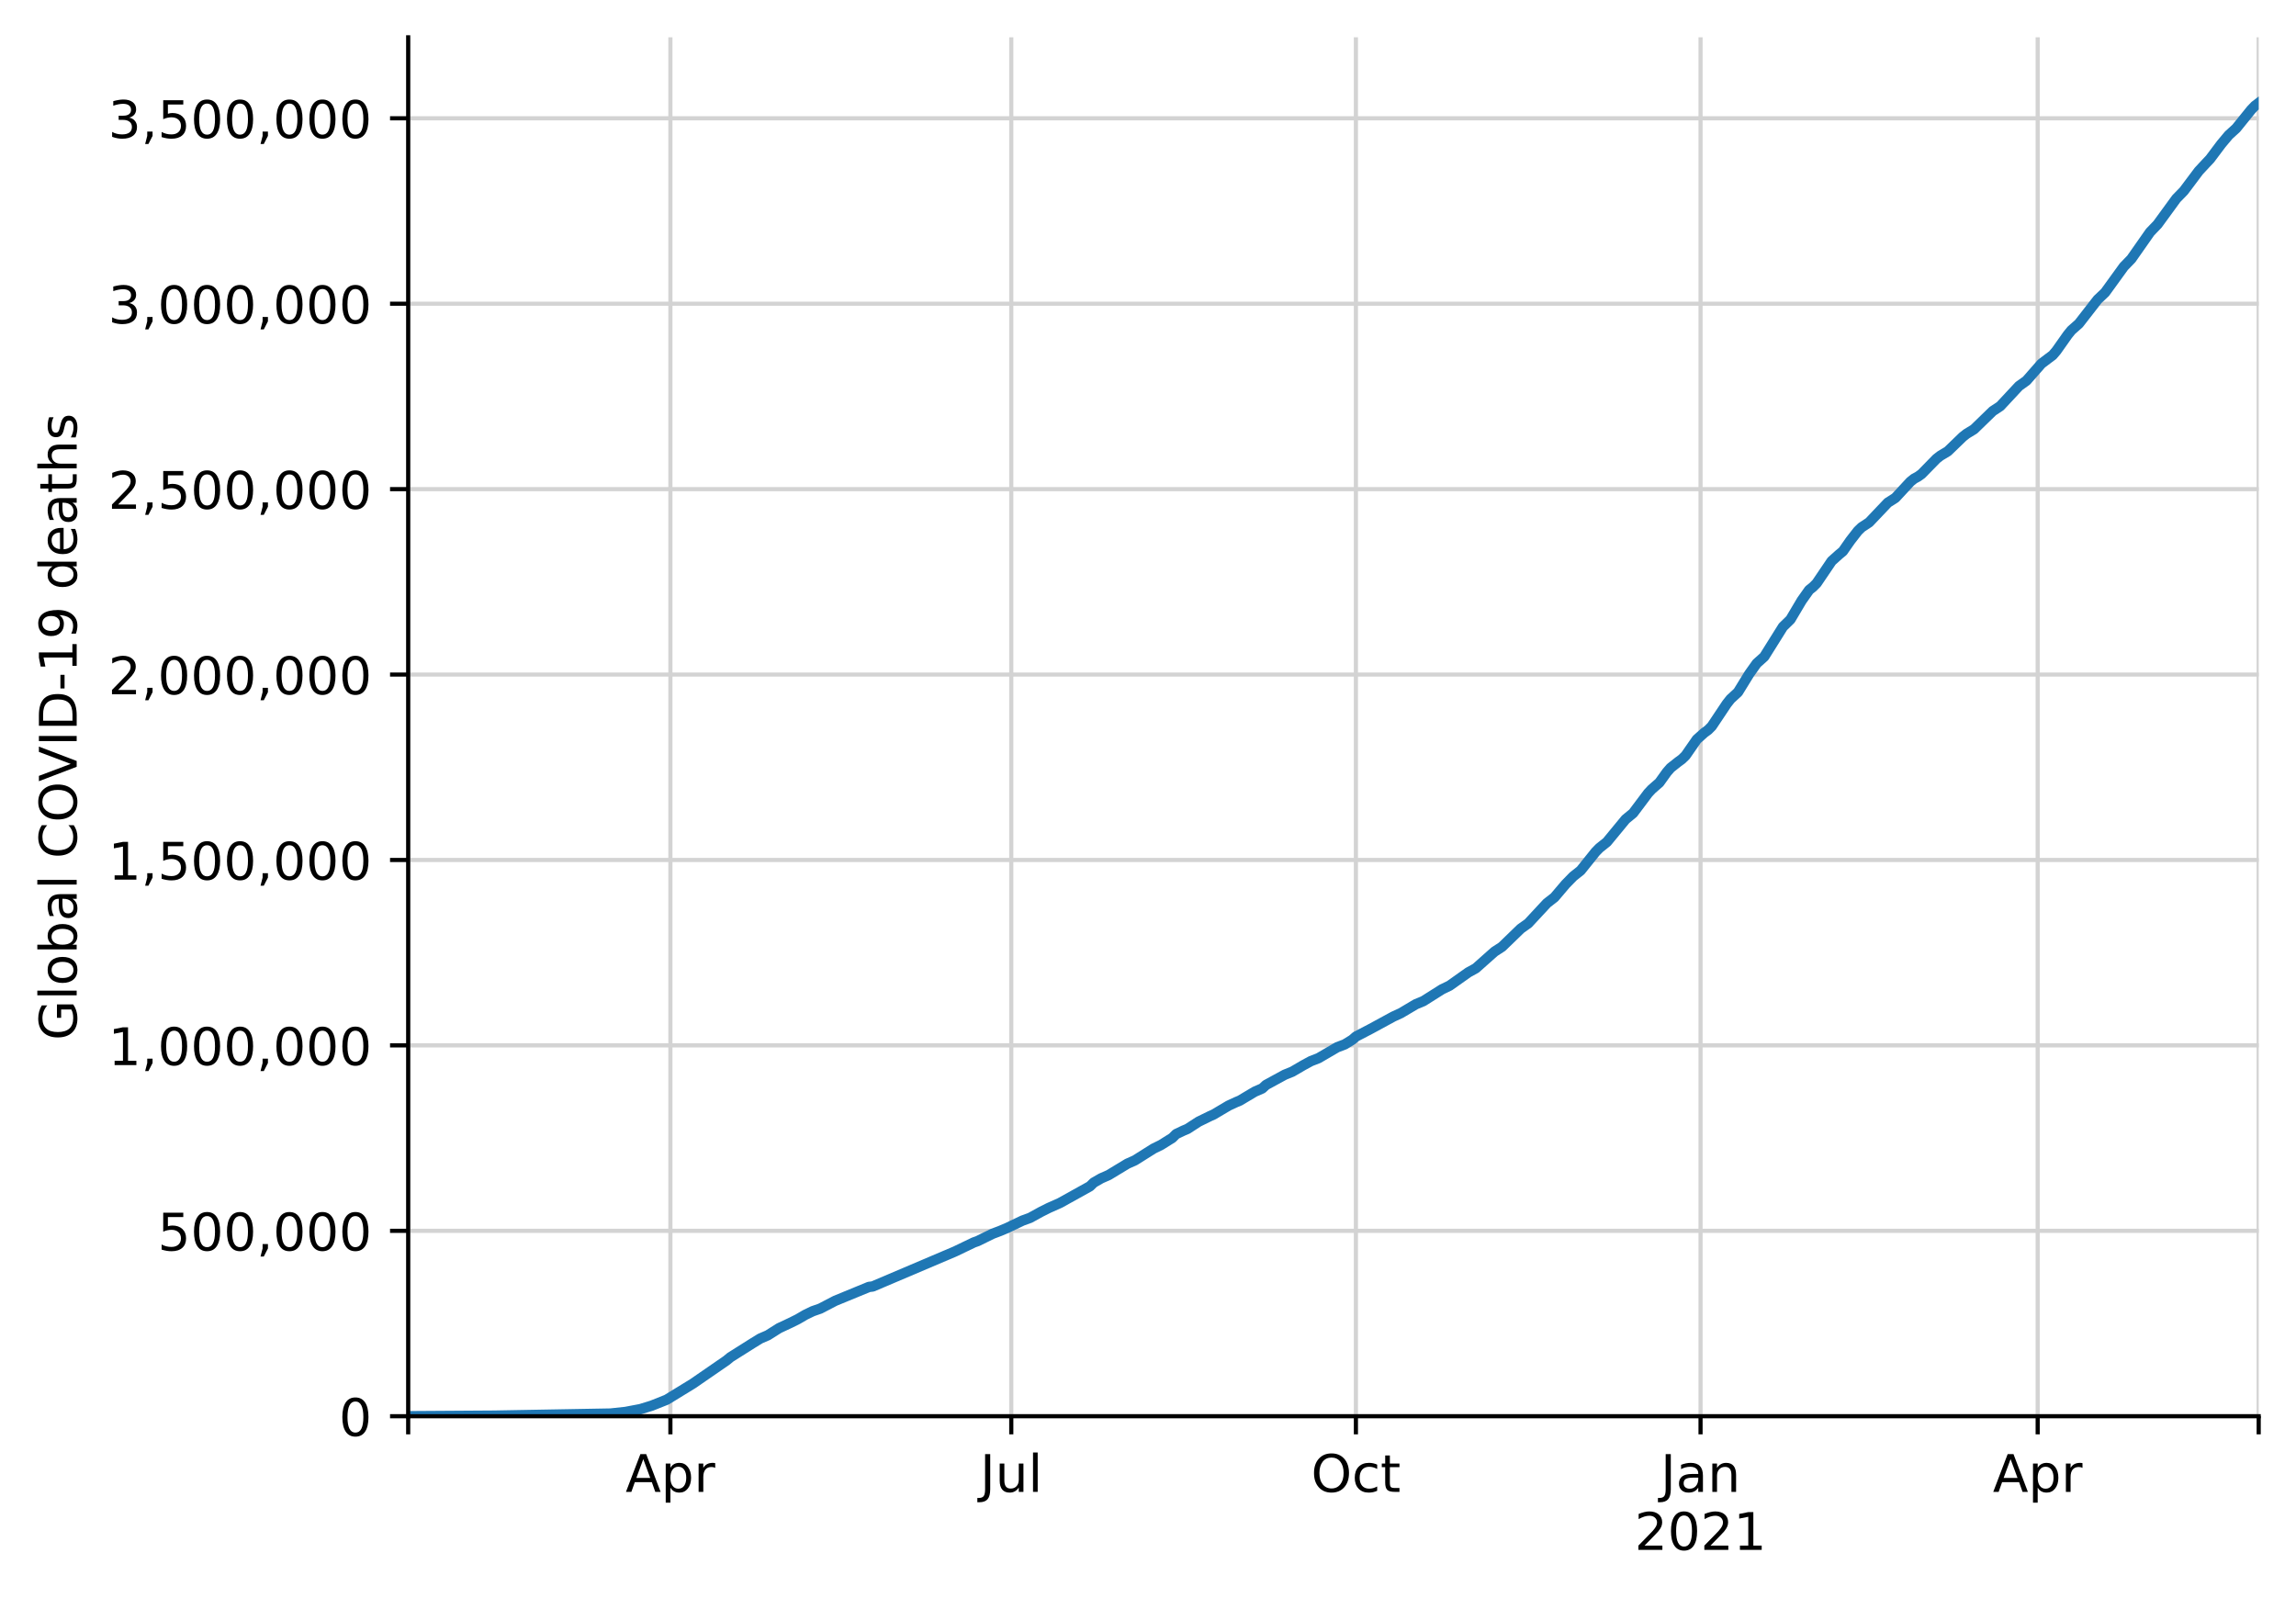
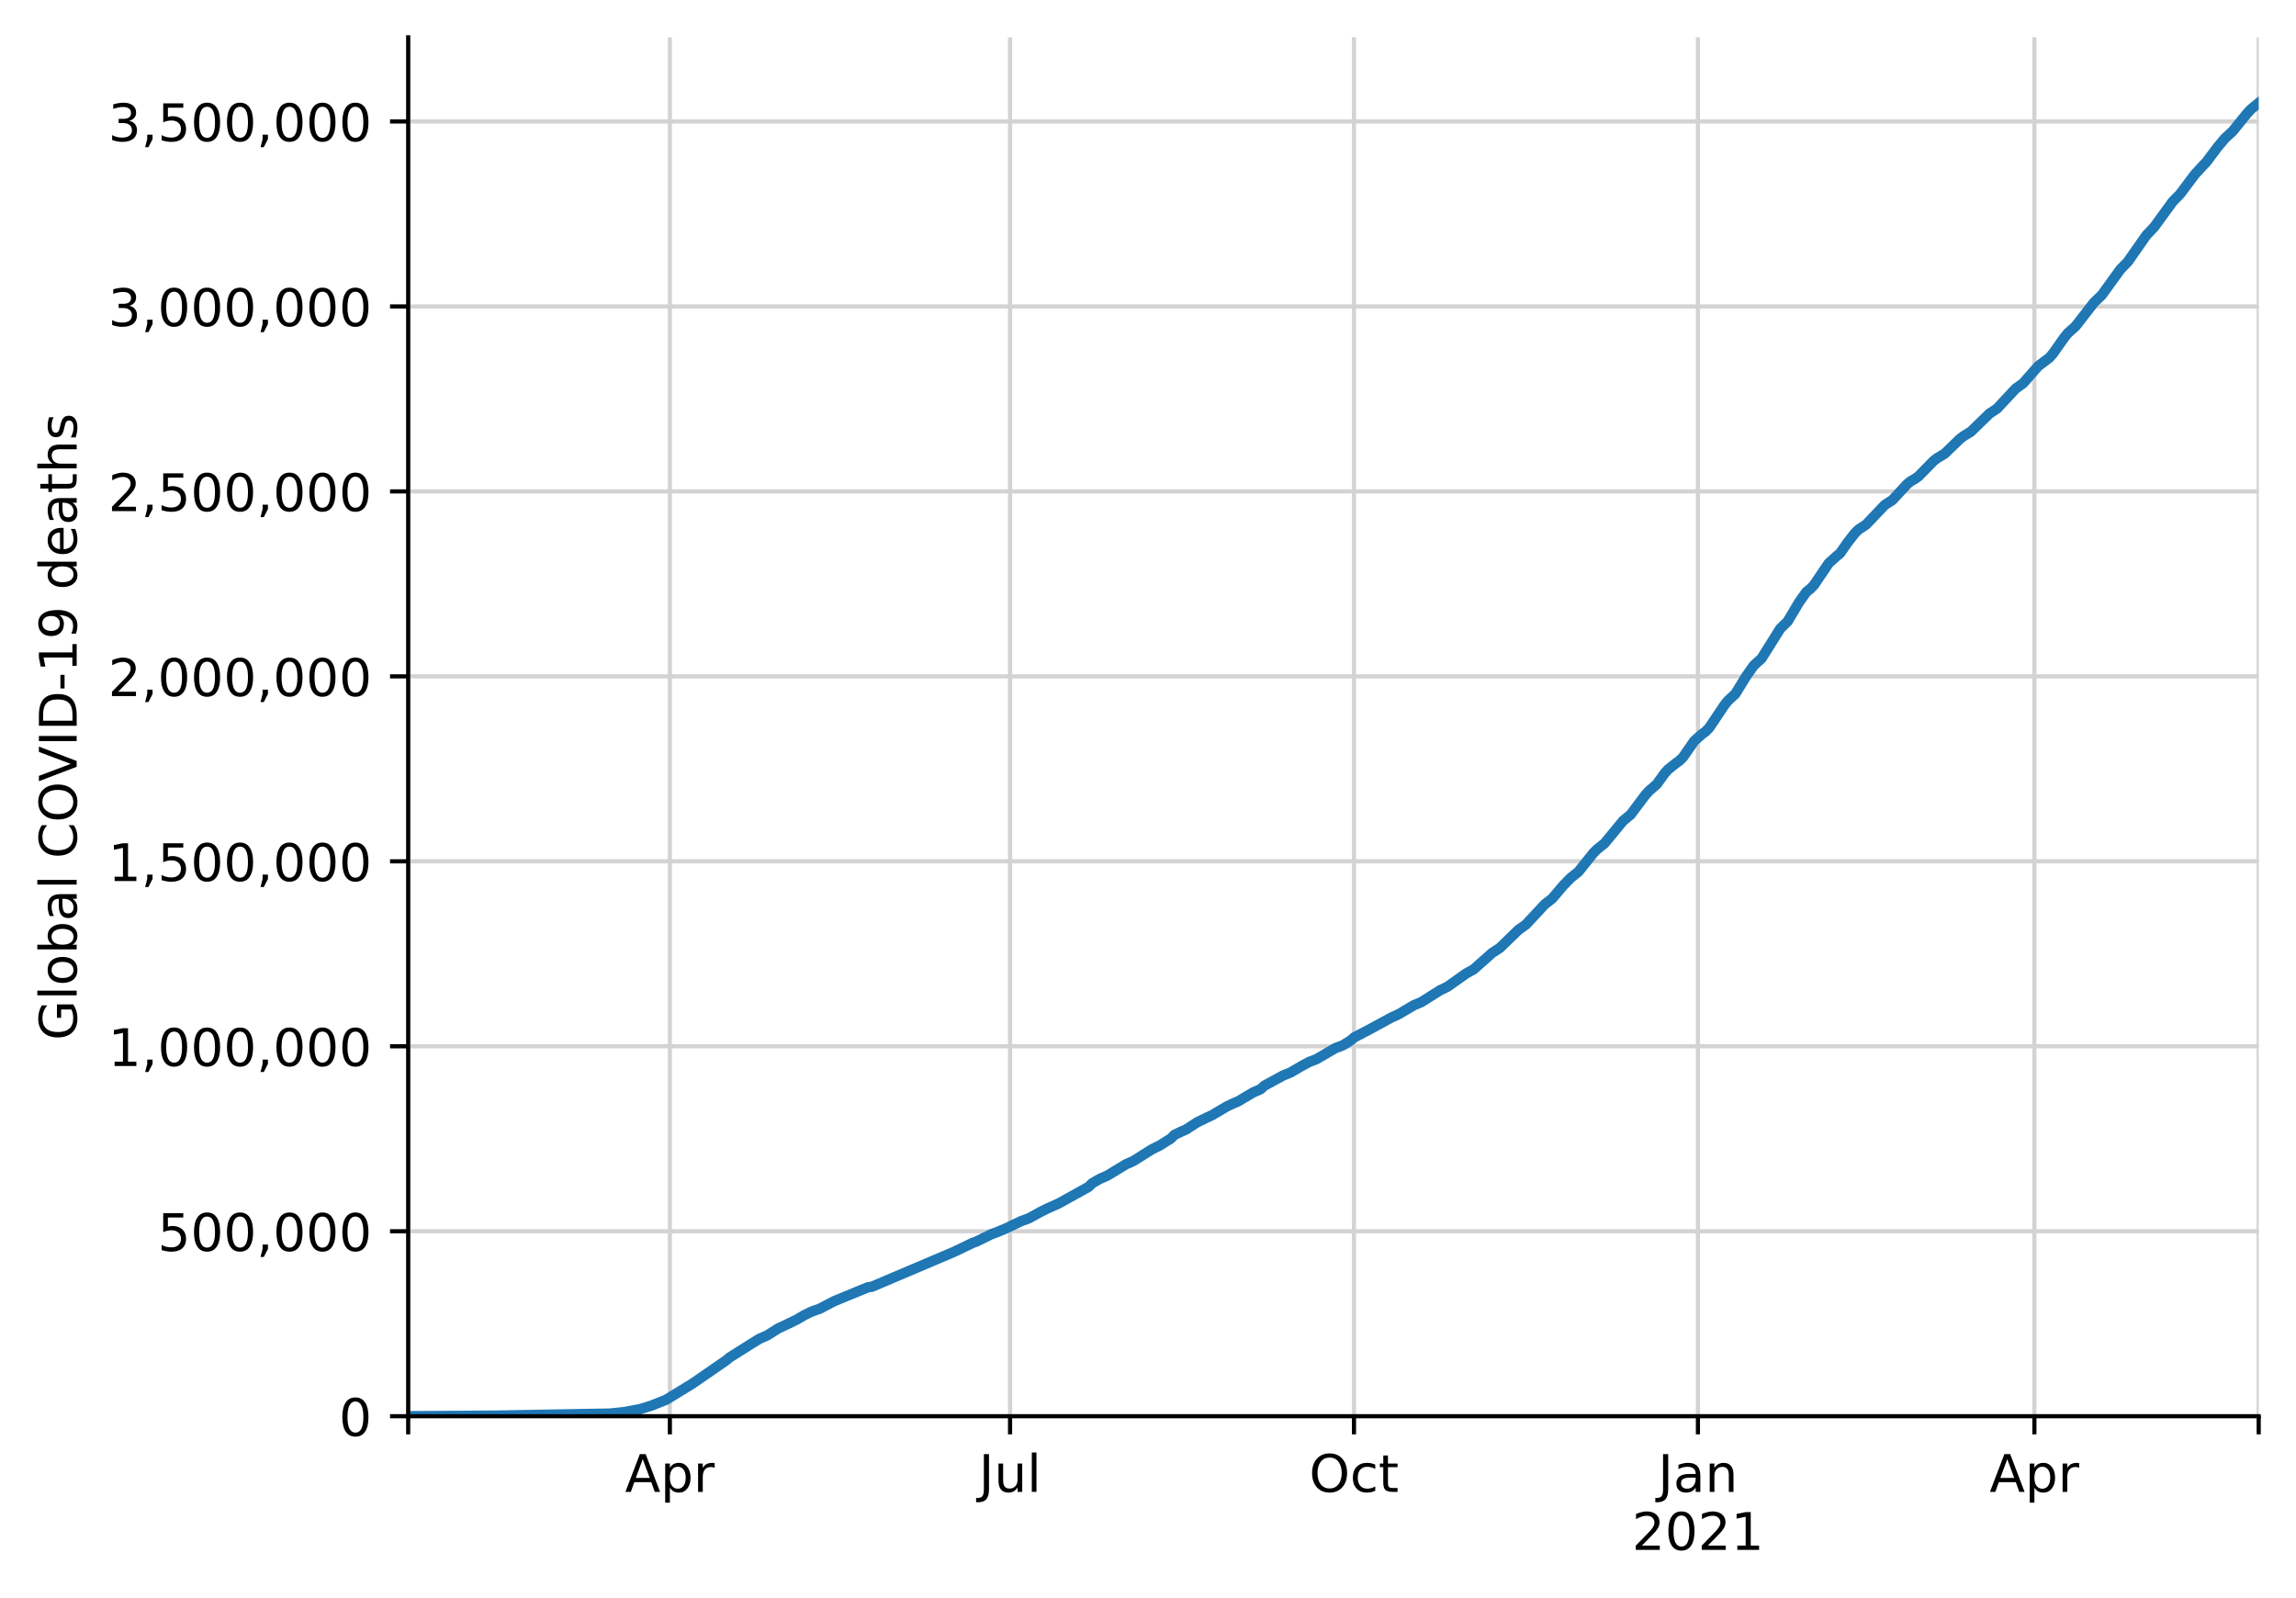
<svg xmlns="http://www.w3.org/2000/svg" xmlns:xlink="http://www.w3.org/1999/xlink" height="308.388pt" version="1.1" viewBox="0 0 443.092 308.388" width="443.092pt">
  <defs>
    <style type="text/css">
*{stroke-linecap:butt;stroke-linejoin:round;}
  </style>
  </defs>
  <g id="figure_1">
    <g id="patch_1">
      <path d="M 0 308.388  L 443.092 308.388  L 443.092 0  L 0 0  z " style="fill:#ffffff;" />
    </g>
    <g id="axes_1">
      <g id="patch_2">
        <path d="M 78.772 273.312  L 435.892 273.312  L 435.892 7.2  L 78.772 7.2  z " style="fill:#ffffff;" />
      </g>
      <g id="matplotlib.axis_1">
        <g id="xtick_1">
          <g id="line2d_1">
-             <path clip-path="url(#p1cfafb2d62)" d="M 78.772 273.312  L 78.772 7.2  " style="fill:none;stroke:#d3d3d3;stroke-linecap:square;stroke-width:0.8;" />
+             <path clip-path="url(#pc665115590)" d="M 78.772 273.312  L 78.772 7.2  " style="fill:none;stroke:#d3d3d3;stroke-linecap:square;stroke-width:0.8;" />
          </g>
          <g id="line2d_2">
            <defs>
-               <path d="M 0 0  L 0 3.5  " id="m1deef76674" style="stroke:#000000;stroke-width:0.8;" />
-             </defs>
-             <g>
-               <use style="stroke:#000000;stroke-width:0.8;" x="78.772" xlink:href="#m1deef76674" y="273.312" />
+               <path d="M 0 0  L 0 3.5  " id="m8a1cc86d5c" style="stroke:#000000;stroke-width:0.8;" />
+             </defs>
+             <g>
+               <use style="stroke:#000000;stroke-width:0.8;" x="78.772" xlink:href="#m8a1cc86d5c" y="273.312" />
            </g>
          </g>
        </g>
        <g id="xtick_2">
          <g id="line2d_3">
-             <path clip-path="url(#p1cfafb2d62)" d="M 129.376 273.312  L 129.376 7.2  " style="fill:none;stroke:#d3d3d3;stroke-linecap:square;stroke-width:0.8;" />
+             <path clip-path="url(#pc665115590)" d="M 129.274 273.312  L 129.274 7.2  " style="fill:none;stroke:#d3d3d3;stroke-linecap:square;stroke-width:0.8;" />
          </g>
          <g id="line2d_4">
            <g>
-               <use style="stroke:#000000;stroke-width:0.8;" x="129.376" xlink:href="#m1deef76674" y="273.312" />
+               <use style="stroke:#000000;stroke-width:0.8;" x="129.274" xlink:href="#m8a1cc86d5c" y="273.312" />
            </g>
          </g>
          <g id="text_1">
            <defs>
              <path d="M 34.188 63.188  L 20.797 26.906  L 47.609 26.906  z M 28.609 72.906  L 39.797 72.906  L 67.578 0  L 57.328 0  L 50.688 18.703  L 17.828 18.703  L 11.188 0  L 0.781 0  z " id="DejaVuSans-65" />
              <path d="M 18.109 8.203  L 18.109 -20.797  L 9.078 -20.797  L 9.078 54.688  L 18.109 54.688  L 18.109 46.391  Q 20.953 51.266 25.266 53.625  Q 29.594 56 35.594 56  Q 45.562 56 51.781 48.094  Q 58.016 40.188 58.016 27.297  Q 58.016 14.406 51.781 6.484  Q 45.562 -1.422 35.594 -1.422  Q 29.594 -1.422 25.266 0.953  Q 20.953 3.328 18.109 8.203  z M 48.688 27.297  Q 48.688 37.203 44.609 42.844  Q 40.531 48.484 33.406 48.484  Q 26.266 48.484 22.188 42.844  Q 18.109 37.203 18.109 27.297  Q 18.109 17.391 22.188 11.75  Q 26.266 6.109 33.406 6.109  Q 40.531 6.109 44.609 11.75  Q 48.688 17.391 48.688 27.297  z " id="DejaVuSans-112" />
              <path d="M 41.109 46.297  Q 39.594 47.172 37.812 47.578  Q 36.031 48 33.891 48  Q 26.266 48 22.188 43.047  Q 18.109 38.094 18.109 28.812  L 18.109 0  L 9.078 0  L 9.078 54.688  L 18.109 54.688  L 18.109 46.188  Q 20.953 51.172 25.484 53.578  Q 30.031 56 36.531 56  Q 37.453 56 38.578 55.875  Q 39.703 55.766 41.062 55.516  z " id="DejaVuSans-114" />
            </defs>
-             <g transform="translate(120.7259 287.9104)scale(0.1 -0.1)">
+             <g transform="translate(120.6237 287.9104)scale(0.1 -0.1)">
              <use xlink:href="#DejaVuSans-65" />
              <use x="68.408" xlink:href="#DejaVuSans-112" />
              <use x="131.885" xlink:href="#DejaVuSans-114" />
            </g>
          </g>
        </g>
        <g id="xtick_3">
          <g id="line2d_5">
-             <path clip-path="url(#p1cfafb2d62)" d="M 195.161 273.312  L 195.161 7.2  " style="fill:none;stroke:#d3d3d3;stroke-linecap:square;stroke-width:0.8;" />
+             <path clip-path="url(#pc665115590)" d="M 194.926 273.312  L 194.926 7.2  " style="fill:none;stroke:#d3d3d3;stroke-linecap:square;stroke-width:0.8;" />
          </g>
          <g id="line2d_6">
            <g>
-               <use style="stroke:#000000;stroke-width:0.8;" x="195.161" xlink:href="#m1deef76674" y="273.312" />
+               <use style="stroke:#000000;stroke-width:0.8;" x="194.926" xlink:href="#m8a1cc86d5c" y="273.312" />
            </g>
          </g>
          <g id="text_2">
            <defs>
              <path d="M 9.812 72.906  L 19.672 72.906  L 19.672 5.078  Q 19.672 -8.109 14.672 -14.062  Q 9.672 -20.016 -1.422 -20.016  L -5.172 -20.016  L -5.172 -11.719  L -2.094 -11.719  Q 4.438 -11.719 7.125 -8.047  Q 9.812 -4.391 9.812 5.078  z " id="DejaVuSans-74" />
              <path d="M 8.5 21.578  L 8.5 54.688  L 17.484 54.688  L 17.484 21.922  Q 17.484 14.156 20.5 10.266  Q 23.531 6.391 29.594 6.391  Q 36.859 6.391 41.078 11.031  Q 45.312 15.672 45.312 23.688  L 45.312 54.688  L 54.297 54.688  L 54.297 0  L 45.312 0  L 45.312 8.406  Q 42.047 3.422 37.719 1  Q 33.406 -1.422 27.688 -1.422  Q 18.266 -1.422 13.375 4.438  Q 8.5 10.297 8.5 21.578  z M 31.109 56  z " id="DejaVuSans-117" />
              <path d="M 9.422 75.984  L 18.406 75.984  L 18.406 0  L 9.422 0  z " id="DejaVuSans-108" />
            </defs>
-             <g transform="translate(189.1284 287.9104)scale(0.1 -0.1)">
+             <g transform="translate(188.8932 287.9104)scale(0.1 -0.1)">
              <use xlink:href="#DejaVuSans-74" />
              <use x="29.492" xlink:href="#DejaVuSans-117" />
              <use x="92.871" xlink:href="#DejaVuSans-108" />
            </g>
          </g>
        </g>
        <g id="xtick_4">
          <g id="line2d_7">
-             <path clip-path="url(#p1cfafb2d62)" d="M 261.669 273.312  L 261.669 7.2  " style="fill:none;stroke:#d3d3d3;stroke-linecap:square;stroke-width:0.8;" />
+             <path clip-path="url(#pc665115590)" d="M 261.3 273.312  L 261.3 7.2  " style="fill:none;stroke:#d3d3d3;stroke-linecap:square;stroke-width:0.8;" />
          </g>
          <g id="line2d_8">
            <g>
-               <use style="stroke:#000000;stroke-width:0.8;" x="261.669" xlink:href="#m1deef76674" y="273.312" />
+               <use style="stroke:#000000;stroke-width:0.8;" x="261.3" xlink:href="#m8a1cc86d5c" y="273.312" />
            </g>
          </g>
          <g id="text_3">
            <defs>
              <path d="M 39.406 66.219  Q 28.656 66.219 22.328 58.203  Q 16.016 50.203 16.016 36.375  Q 16.016 22.609 22.328 14.594  Q 28.656 6.594 39.406 6.594  Q 50.141 6.594 56.422 14.594  Q 62.703 22.609 62.703 36.375  Q 62.703 50.203 56.422 58.203  Q 50.141 66.219 39.406 66.219  z M 39.406 74.219  Q 54.734 74.219 63.906 63.938  Q 73.094 53.656 73.094 36.375  Q 73.094 19.141 63.906 8.859  Q 54.734 -1.422 39.406 -1.422  Q 24.031 -1.422 14.812 8.828  Q 5.609 19.094 5.609 36.375  Q 5.609 53.656 14.812 63.938  Q 24.031 74.219 39.406 74.219  z " id="DejaVuSans-79" />
              <path d="M 48.781 52.594  L 48.781 44.188  Q 44.969 46.297 41.141 47.344  Q 37.312 48.391 33.406 48.391  Q 24.656 48.391 19.812 42.844  Q 14.984 37.312 14.984 27.297  Q 14.984 17.281 19.812 11.734  Q 24.656 6.203 33.406 6.203  Q 37.312 6.203 41.141 7.25  Q 44.969 8.297 48.781 10.406  L 48.781 2.094  Q 45.016 0.344 40.984 -0.531  Q 36.969 -1.422 32.422 -1.422  Q 20.062 -1.422 12.781 6.344  Q 5.516 14.109 5.516 27.297  Q 5.516 40.672 12.859 48.328  Q 20.219 56 33.016 56  Q 37.156 56 41.109 55.141  Q 45.062 54.297 48.781 52.594  z " id="DejaVuSans-99" />
              <path d="M 18.312 70.219  L 18.312 54.688  L 36.812 54.688  L 36.812 47.703  L 18.312 47.703  L 18.312 18.016  Q 18.312 11.328 20.141 9.422  Q 21.969 7.516 27.594 7.516  L 36.812 7.516  L 36.812 0  L 27.594 0  Q 17.188 0 13.234 3.875  Q 9.281 7.766 9.281 18.016  L 9.281 47.703  L 2.688 47.703  L 2.688 54.688  L 9.281 54.688  L 9.281 70.219  z " id="DejaVuSans-116" />
            </defs>
-             <g transform="translate(253.0241 287.9104)scale(0.1 -0.1)">
+             <g transform="translate(252.6546 287.9104)scale(0.1 -0.1)">
              <use xlink:href="#DejaVuSans-79" />
              <use x="78.711" xlink:href="#DejaVuSans-99" />
              <use x="133.691" xlink:href="#DejaVuSans-116" />
            </g>
          </g>
        </g>
        <g id="xtick_5">
          <g id="line2d_9">
-             <path clip-path="url(#p1cfafb2d62)" d="M 328.178 273.312  L 328.178 7.2  " style="fill:none;stroke:#d3d3d3;stroke-linecap:square;stroke-width:0.8;" />
+             <path clip-path="url(#pc665115590)" d="M 327.674 273.312  L 327.674 7.2  " style="fill:none;stroke:#d3d3d3;stroke-linecap:square;stroke-width:0.8;" />
          </g>
          <g id="line2d_10">
            <g>
-               <use style="stroke:#000000;stroke-width:0.8;" x="328.178" xlink:href="#m1deef76674" y="273.312" />
+               <use style="stroke:#000000;stroke-width:0.8;" x="327.674" xlink:href="#m8a1cc86d5c" y="273.312" />
            </g>
          </g>
          <g id="text_4">
            <defs>
              <path d="M 34.281 27.484  Q 23.391 27.484 19.188 25  Q 14.984 22.516 14.984 16.5  Q 14.984 11.719 18.141 8.906  Q 21.297 6.109 26.703 6.109  Q 34.188 6.109 38.703 11.406  Q 43.219 16.703 43.219 25.484  L 43.219 27.484  z M 52.203 31.203  L 52.203 0  L 43.219 0  L 43.219 8.297  Q 40.141 3.328 35.547 0.953  Q 30.953 -1.422 24.312 -1.422  Q 15.922 -1.422 10.953 3.297  Q 6 8.016 6 15.922  Q 6 25.141 12.172 29.828  Q 18.359 34.516 30.609 34.516  L 43.219 34.516  L 43.219 35.406  Q 43.219 41.609 39.141 45  Q 35.062 48.391 27.688 48.391  Q 23 48.391 18.547 47.266  Q 14.109 46.141 10.016 43.891  L 10.016 52.203  Q 14.938 54.109 19.578 55.047  Q 24.219 56 28.609 56  Q 40.484 56 46.344 49.844  Q 52.203 43.703 52.203 31.203  z " id="DejaVuSans-97" />
              <path d="M 54.891 33.016  L 54.891 0  L 45.906 0  L 45.906 32.719  Q 45.906 40.484 42.875 44.328  Q 39.844 48.188 33.797 48.188  Q 26.516 48.188 22.312 43.547  Q 18.109 38.922 18.109 30.906  L 18.109 0  L 9.078 0  L 9.078 54.688  L 18.109 54.688  L 18.109 46.188  Q 21.344 51.125 25.703 53.562  Q 30.078 56 35.797 56  Q 45.219 56 50.047 50.172  Q 54.891 44.344 54.891 33.016  z " id="DejaVuSans-110" />
            </defs>
-             <g transform="translate(320.4697 287.9104)scale(0.1 -0.1)">
+             <g transform="translate(319.9659 287.9104)scale(0.1 -0.1)">
              <use xlink:href="#DejaVuSans-74" />
              <use x="29.492" xlink:href="#DejaVuSans-97" />
              <use x="90.771" xlink:href="#DejaVuSans-110" />
            </g>
            <defs>
              <path d="M 19.188 8.297  L 53.609 8.297  L 53.609 0  L 7.328 0  L 7.328 8.297  Q 12.938 14.109 22.625 23.891  Q 32.328 33.688 34.812 36.531  Q 39.547 41.844 41.422 45.531  Q 43.312 49.219 43.312 52.781  Q 43.312 58.594 39.234 62.25  Q 35.156 65.922 28.609 65.922  Q 23.969 65.922 18.812 64.312  Q 13.672 62.703 7.812 59.422  L 7.812 69.391  Q 13.766 71.781 18.938 73  Q 24.125 74.219 28.422 74.219  Q 39.75 74.219 46.484 68.547  Q 53.219 62.891 53.219 53.422  Q 53.219 48.922 51.531 44.891  Q 49.859 40.875 45.406 35.406  Q 44.188 33.984 37.641 27.219  Q 31.109 20.453 19.188 8.297  z " id="DejaVuSans-50" />
              <path d="M 31.781 66.406  Q 24.172 66.406 20.328 58.906  Q 16.5 51.422 16.5 36.375  Q 16.5 21.391 20.328 13.891  Q 24.172 6.391 31.781 6.391  Q 39.453 6.391 43.281 13.891  Q 47.125 21.391 47.125 36.375  Q 47.125 51.422 43.281 58.906  Q 39.453 66.406 31.781 66.406  z M 31.781 74.219  Q 44.047 74.219 50.516 64.516  Q 56.984 54.828 56.984 36.375  Q 56.984 17.969 50.516 8.266  Q 44.047 -1.422 31.781 -1.422  Q 19.531 -1.422 13.062 8.266  Q 6.594 17.969 6.594 36.375  Q 6.594 54.828 13.062 64.516  Q 19.531 74.219 31.781 74.219  z " id="DejaVuSans-48" />
              <path d="M 12.406 8.297  L 28.516 8.297  L 28.516 63.922  L 10.984 60.406  L 10.984 69.391  L 28.422 72.906  L 38.281 72.906  L 38.281 8.297  L 54.391 8.297  L 54.391 0  L 12.406 0  z " id="DejaVuSans-49" />
            </defs>
-             <g transform="translate(315.4525 299.1082)scale(0.1 -0.1)">
+             <g transform="translate(314.9487 299.1082)scale(0.1 -0.1)">
              <use xlink:href="#DejaVuSans-50" />
              <use x="63.623" xlink:href="#DejaVuSans-48" />
              <use x="127.246" xlink:href="#DejaVuSans-50" />
              <use x="190.869" xlink:href="#DejaVuSans-49" />
            </g>
          </g>
        </g>
        <g id="xtick_6">
          <g id="line2d_11">
-             <path clip-path="url(#p1cfafb2d62)" d="M 393.24 273.312  L 393.24 7.2  " style="fill:none;stroke:#d3d3d3;stroke-linecap:square;stroke-width:0.8;" />
+             <path clip-path="url(#pc665115590)" d="M 392.605 273.312  L 392.605 7.2  " style="fill:none;stroke:#d3d3d3;stroke-linecap:square;stroke-width:0.8;" />
          </g>
          <g id="line2d_12">
            <g>
-               <use style="stroke:#000000;stroke-width:0.8;" x="393.24" xlink:href="#m1deef76674" y="273.312" />
+               <use style="stroke:#000000;stroke-width:0.8;" x="392.605" xlink:href="#m8a1cc86d5c" y="273.312" />
            </g>
          </g>
          <g id="text_5">
-             <g transform="translate(384.5899 287.9104)scale(0.1 -0.1)">
+             <g transform="translate(383.9546 287.9104)scale(0.1 -0.1)">
              <use xlink:href="#DejaVuSans-65" />
              <use x="68.408" xlink:href="#DejaVuSans-112" />
              <use x="131.885" xlink:href="#DejaVuSans-114" />
            </g>
          </g>
        </g>
        <g id="xtick_7">
          <g id="line2d_13">
-             <path clip-path="url(#p1cfafb2d62)" d="M 435.892 273.312  L 435.892 7.2  " style="fill:none;stroke:#d3d3d3;stroke-linecap:square;stroke-width:0.8;" />
+             <path clip-path="url(#pc665115590)" d="M 435.892 273.312  L 435.892 7.2  " style="fill:none;stroke:#d3d3d3;stroke-linecap:square;stroke-width:0.8;" />
          </g>
          <g id="line2d_14">
            <g>
-               <use style="stroke:#000000;stroke-width:0.8;" x="435.892" xlink:href="#m1deef76674" y="273.312" />
+               <use style="stroke:#000000;stroke-width:0.8;" x="435.892" xlink:href="#m8a1cc86d5c" y="273.312" />
            </g>
          </g>
        </g>
      </g>
      <g id="matplotlib.axis_2">
        <g id="ytick_1">
          <g id="line2d_15">
-             <path clip-path="url(#p1cfafb2d62)" d="M 78.772 273.312  L 435.892 273.312  " style="fill:none;stroke:#d3d3d3;stroke-linecap:square;stroke-width:0.8;" />
+             <path clip-path="url(#pc665115590)" d="M 78.772 273.312  L 435.892 273.312  " style="fill:none;stroke:#d3d3d3;stroke-linecap:square;stroke-width:0.8;" />
          </g>
          <g id="line2d_16">
            <defs>
-               <path d="M 0 0  L -3.5 0  " id="me2910e2167" style="stroke:#000000;stroke-width:0.8;" />
-             </defs>
-             <g>
-               <use style="stroke:#000000;stroke-width:0.8;" x="78.772" xlink:href="#me2910e2167" y="273.312" />
+               <path d="M 0 0  L -3.5 0  " id="m116ccfd7b3" style="stroke:#000000;stroke-width:0.8;" />
+             </defs>
+             <g>
+               <use style="stroke:#000000;stroke-width:0.8;" x="78.772" xlink:href="#m116ccfd7b3" y="273.312" />
            </g>
          </g>
          <g id="text_6">
            <g transform="translate(65.40937 277.1112)scale(0.1 -0.1)">
              <use xlink:href="#DejaVuSans-48" />
            </g>
          </g>
        </g>
        <g id="ytick_2">
          <g id="line2d_17">
-             <path clip-path="url(#p1cfafb2d62)" d="M 78.772 237.529  L 435.892 237.529  " style="fill:none;stroke:#d3d3d3;stroke-linecap:square;stroke-width:0.8;" />
+             <path clip-path="url(#pc665115590)" d="M 78.772 237.616  L 435.892 237.616  " style="fill:none;stroke:#d3d3d3;stroke-linecap:square;stroke-width:0.8;" />
          </g>
          <g id="line2d_18">
            <g>
-               <use style="stroke:#000000;stroke-width:0.8;" x="78.772" xlink:href="#me2910e2167" y="237.529" />
+               <use style="stroke:#000000;stroke-width:0.8;" x="78.772" xlink:href="#m116ccfd7b3" y="237.616" />
            </g>
          </g>
          <g id="text_7">
            <defs>
              <path d="M 10.797 72.906  L 49.516 72.906  L 49.516 64.594  L 19.828 64.594  L 19.828 46.734  Q 21.969 47.469 24.109 47.828  Q 26.266 48.188 28.422 48.188  Q 40.625 48.188 47.75 41.5  Q 54.891 34.812 54.891 23.391  Q 54.891 11.625 47.562 5.094  Q 40.234 -1.422 26.906 -1.422  Q 22.312 -1.422 17.547 -0.641  Q 12.797 0.141 7.719 1.703  L 7.719 11.625  Q 12.109 9.234 16.797 8.062  Q 21.484 6.891 26.703 6.891  Q 35.156 6.891 40.078 11.328  Q 45.016 15.766 45.016 23.391  Q 45.016 31 40.078 35.438  Q 35.156 39.891 26.703 39.891  Q 22.75 39.891 18.812 39.016  Q 14.891 38.141 10.797 36.281  z " id="DejaVuSans-53" />
              <path d="M 11.719 12.406  L 22.016 12.406  L 22.016 4  L 14.016 -11.625  L 7.719 -11.625  L 11.719 4  z " id="DejaVuSans-44" />
            </defs>
-             <g transform="translate(30.41875 241.328)scale(0.1 -0.1)">
+             <g transform="translate(30.41875 241.4154)scale(0.1 -0.1)">
              <use xlink:href="#DejaVuSans-53" />
              <use x="63.623" xlink:href="#DejaVuSans-48" />
              <use x="127.246" xlink:href="#DejaVuSans-48" />
              <use x="190.869" xlink:href="#DejaVuSans-44" />
              <use x="222.656" xlink:href="#DejaVuSans-48" />
              <use x="286.279" xlink:href="#DejaVuSans-48" />
              <use x="349.902" xlink:href="#DejaVuSans-48" />
            </g>
          </g>
        </g>
        <g id="ytick_3">
          <g id="line2d_19">
-             <path clip-path="url(#p1cfafb2d62)" d="M 78.772 201.746  L 435.892 201.746  " style="fill:none;stroke:#d3d3d3;stroke-linecap:square;stroke-width:0.8;" />
+             <path clip-path="url(#pc665115590)" d="M 78.772 201.92  L 435.892 201.92  " style="fill:none;stroke:#d3d3d3;stroke-linecap:square;stroke-width:0.8;" />
          </g>
          <g id="line2d_20">
            <g>
-               <use style="stroke:#000000;stroke-width:0.8;" x="78.772" xlink:href="#me2910e2167" y="201.746" />
+               <use style="stroke:#000000;stroke-width:0.8;" x="78.772" xlink:href="#m116ccfd7b3" y="201.92" />
            </g>
          </g>
          <g id="text_8">
-             <g transform="translate(20.87813 205.5447)scale(0.1 -0.1)">
+             <g transform="translate(20.87813 205.7197)scale(0.1 -0.1)">
              <use xlink:href="#DejaVuSans-49" />
              <use x="63.623" xlink:href="#DejaVuSans-44" />
              <use x="95.41" xlink:href="#DejaVuSans-48" />
              <use x="159.033" xlink:href="#DejaVuSans-48" />
              <use x="222.656" xlink:href="#DejaVuSans-48" />
              <use x="286.279" xlink:href="#DejaVuSans-44" />
              <use x="318.066" xlink:href="#DejaVuSans-48" />
              <use x="381.689" xlink:href="#DejaVuSans-48" />
              <use x="445.312" xlink:href="#DejaVuSans-48" />
            </g>
          </g>
        </g>
        <g id="ytick_4">
          <g id="line2d_21">
-             <path clip-path="url(#p1cfafb2d62)" d="M 78.772 165.962  L 435.892 165.962  " style="fill:none;stroke:#d3d3d3;stroke-linecap:square;stroke-width:0.8;" />
+             <path clip-path="url(#pc665115590)" d="M 78.772 166.225  L 435.892 166.225  " style="fill:none;stroke:#d3d3d3;stroke-linecap:square;stroke-width:0.8;" />
          </g>
          <g id="line2d_22">
            <g>
-               <use style="stroke:#000000;stroke-width:0.8;" x="78.772" xlink:href="#me2910e2167" y="165.962" />
+               <use style="stroke:#000000;stroke-width:0.8;" x="78.772" xlink:href="#m116ccfd7b3" y="166.225" />
            </g>
          </g>
          <g id="text_9">
-             <g transform="translate(20.87813 169.7615)scale(0.1 -0.1)">
+             <g transform="translate(20.87813 170.0239)scale(0.1 -0.1)">
              <use xlink:href="#DejaVuSans-49" />
              <use x="63.623" xlink:href="#DejaVuSans-44" />
              <use x="95.41" xlink:href="#DejaVuSans-53" />
              <use x="159.033" xlink:href="#DejaVuSans-48" />
              <use x="222.656" xlink:href="#DejaVuSans-48" />
              <use x="286.279" xlink:href="#DejaVuSans-44" />
              <use x="318.066" xlink:href="#DejaVuSans-48" />
              <use x="381.689" xlink:href="#DejaVuSans-48" />
              <use x="445.312" xlink:href="#DejaVuSans-48" />
            </g>
          </g>
        </g>
        <g id="ytick_5">
          <g id="line2d_23">
-             <path clip-path="url(#p1cfafb2d62)" d="M 78.772 130.179  L 435.892 130.179  " style="fill:none;stroke:#d3d3d3;stroke-linecap:square;stroke-width:0.8;" />
+             <path clip-path="url(#pc665115590)" d="M 78.772 130.529  L 435.892 130.529  " style="fill:none;stroke:#d3d3d3;stroke-linecap:square;stroke-width:0.8;" />
          </g>
          <g id="line2d_24">
            <g>
-               <use style="stroke:#000000;stroke-width:0.8;" x="78.772" xlink:href="#me2910e2167" y="130.179" />
+               <use style="stroke:#000000;stroke-width:0.8;" x="78.772" xlink:href="#m116ccfd7b3" y="130.529" />
            </g>
          </g>
          <g id="text_10">
-             <g transform="translate(20.87813 133.9783)scale(0.1 -0.1)">
+             <g transform="translate(20.87813 134.3281)scale(0.1 -0.1)">
              <use xlink:href="#DejaVuSans-50" />
              <use x="63.623" xlink:href="#DejaVuSans-44" />
              <use x="95.41" xlink:href="#DejaVuSans-48" />
              <use x="159.033" xlink:href="#DejaVuSans-48" />
              <use x="222.656" xlink:href="#DejaVuSans-48" />
              <use x="286.279" xlink:href="#DejaVuSans-44" />
              <use x="318.066" xlink:href="#DejaVuSans-48" />
              <use x="381.689" xlink:href="#DejaVuSans-48" />
              <use x="445.312" xlink:href="#DejaVuSans-48" />
            </g>
          </g>
        </g>
        <g id="ytick_6">
          <g id="line2d_25">
-             <path clip-path="url(#p1cfafb2d62)" d="M 78.772 94.396  L 435.892 94.396  " style="fill:none;stroke:#d3d3d3;stroke-linecap:square;stroke-width:0.8;" />
+             <path clip-path="url(#pc665115590)" d="M 78.772 94.833  L 435.892 94.833  " style="fill:none;stroke:#d3d3d3;stroke-linecap:square;stroke-width:0.8;" />
          </g>
          <g id="line2d_26">
            <g>
-               <use style="stroke:#000000;stroke-width:0.8;" x="78.772" xlink:href="#me2910e2167" y="94.396" />
+               <use style="stroke:#000000;stroke-width:0.8;" x="78.772" xlink:href="#m116ccfd7b3" y="94.833" />
            </g>
          </g>
          <g id="text_11">
-             <g transform="translate(20.87813 98.19504)scale(0.1 -0.1)">
+             <g transform="translate(20.87813 98.63231)scale(0.1 -0.1)">
              <use xlink:href="#DejaVuSans-50" />
              <use x="63.623" xlink:href="#DejaVuSans-44" />
              <use x="95.41" xlink:href="#DejaVuSans-53" />
              <use x="159.033" xlink:href="#DejaVuSans-48" />
              <use x="222.656" xlink:href="#DejaVuSans-48" />
              <use x="286.279" xlink:href="#DejaVuSans-44" />
              <use x="318.066" xlink:href="#DejaVuSans-48" />
              <use x="381.689" xlink:href="#DejaVuSans-48" />
              <use x="445.312" xlink:href="#DejaVuSans-48" />
            </g>
          </g>
        </g>
        <g id="ytick_7">
          <g id="line2d_27">
-             <path clip-path="url(#p1cfafb2d62)" d="M 78.772 58.613  L 435.892 58.613  " style="fill:none;stroke:#d3d3d3;stroke-linecap:square;stroke-width:0.8;" />
+             <path clip-path="url(#pc665115590)" d="M 78.772 59.137  L 435.892 59.137  " style="fill:none;stroke:#d3d3d3;stroke-linecap:square;stroke-width:0.8;" />
          </g>
          <g id="line2d_28">
            <g>
-               <use style="stroke:#000000;stroke-width:0.8;" x="78.772" xlink:href="#me2910e2167" y="58.613" />
+               <use style="stroke:#000000;stroke-width:0.8;" x="78.772" xlink:href="#m116ccfd7b3" y="59.137" />
            </g>
          </g>
          <g id="text_12">
            <defs>
              <path d="M 40.578 39.312  Q 47.656 37.797 51.625 33  Q 55.609 28.219 55.609 21.188  Q 55.609 10.406 48.188 4.484  Q 40.766 -1.422 27.094 -1.422  Q 22.516 -1.422 17.656 -0.516  Q 12.797 0.391 7.625 2.203  L 7.625 11.719  Q 11.719 9.328 16.594 8.109  Q 21.484 6.891 26.812 6.891  Q 36.078 6.891 40.938 10.547  Q 45.797 14.203 45.797 21.188  Q 45.797 27.641 41.281 31.266  Q 36.766 34.906 28.719 34.906  L 20.219 34.906  L 20.219 43.016  L 29.109 43.016  Q 36.375 43.016 40.234 45.922  Q 44.094 48.828 44.094 54.297  Q 44.094 59.906 40.109 62.906  Q 36.141 65.922 28.719 65.922  Q 24.656 65.922 20.016 65.031  Q 15.375 64.156 9.812 62.312  L 9.812 71.094  Q 15.438 72.656 20.344 73.438  Q 25.25 74.219 29.594 74.219  Q 40.828 74.219 47.359 69.109  Q 53.906 64.016 53.906 55.328  Q 53.906 49.266 50.438 45.094  Q 46.969 40.922 40.578 39.312  z " id="DejaVuSans-51" />
            </defs>
-             <g transform="translate(20.87813 62.41181)scale(0.1 -0.1)">
+             <g transform="translate(20.87813 62.93652)scale(0.1 -0.1)">
              <use xlink:href="#DejaVuSans-51" />
              <use x="63.623" xlink:href="#DejaVuSans-44" />
              <use x="95.41" xlink:href="#DejaVuSans-48" />
              <use x="159.033" xlink:href="#DejaVuSans-48" />
              <use x="222.656" xlink:href="#DejaVuSans-48" />
              <use x="286.279" xlink:href="#DejaVuSans-44" />
              <use x="318.066" xlink:href="#DejaVuSans-48" />
              <use x="381.689" xlink:href="#DejaVuSans-48" />
              <use x="445.312" xlink:href="#DejaVuSans-48" />
            </g>
          </g>
        </g>
        <g id="ytick_8">
          <g id="line2d_29">
-             <path clip-path="url(#p1cfafb2d62)" d="M 78.772 22.829  L 435.892 22.829  " style="fill:none;stroke:#d3d3d3;stroke-linecap:square;stroke-width:0.8;" />
+             <path clip-path="url(#pc665115590)" d="M 78.772 23.442  L 435.892 23.442  " style="fill:none;stroke:#d3d3d3;stroke-linecap:square;stroke-width:0.8;" />
          </g>
          <g id="line2d_30">
            <g>
-               <use style="stroke:#000000;stroke-width:0.8;" x="78.772" xlink:href="#me2910e2167" y="22.829" />
+               <use style="stroke:#000000;stroke-width:0.8;" x="78.772" xlink:href="#m116ccfd7b3" y="23.442" />
            </g>
          </g>
          <g id="text_13">
-             <g transform="translate(20.87813 26.62857)scale(0.1 -0.1)">
+             <g transform="translate(20.87813 27.24074)scale(0.1 -0.1)">
              <use xlink:href="#DejaVuSans-51" />
              <use x="63.623" xlink:href="#DejaVuSans-44" />
              <use x="95.41" xlink:href="#DejaVuSans-53" />
              <use x="159.033" xlink:href="#DejaVuSans-48" />
              <use x="222.656" xlink:href="#DejaVuSans-48" />
              <use x="286.279" xlink:href="#DejaVuSans-44" />
              <use x="318.066" xlink:href="#DejaVuSans-48" />
              <use x="381.689" xlink:href="#DejaVuSans-48" />
              <use x="445.312" xlink:href="#DejaVuSans-48" />
            </g>
          </g>
        </g>
        <g id="text_14">
          <defs>
            <path d="M 59.516 10.406  L 59.516 29.984  L 43.406 29.984  L 43.406 38.094  L 69.281 38.094  L 69.281 6.781  Q 63.578 2.734 56.688 0.656  Q 49.812 -1.422 42 -1.422  Q 24.906 -1.422 15.25 8.562  Q 5.609 18.562 5.609 36.375  Q 5.609 54.25 15.25 64.234  Q 24.906 74.219 42 74.219  Q 49.125 74.219 55.547 72.453  Q 61.969 70.703 67.391 67.281  L 67.391 56.781  Q 61.922 61.422 55.766 63.766  Q 49.609 66.109 42.828 66.109  Q 29.438 66.109 22.719 58.641  Q 16.016 51.172 16.016 36.375  Q 16.016 21.625 22.719 14.156  Q 29.438 6.688 42.828 6.688  Q 48.047 6.688 52.141 7.594  Q 56.25 8.5 59.516 10.406  z " id="DejaVuSans-71" />
            <path d="M 30.609 48.391  Q 23.391 48.391 19.188 42.75  Q 14.984 37.109 14.984 27.297  Q 14.984 17.484 19.156 11.844  Q 23.344 6.203 30.609 6.203  Q 37.797 6.203 41.984 11.859  Q 46.188 17.531 46.188 27.297  Q 46.188 37.016 41.984 42.703  Q 37.797 48.391 30.609 48.391  z M 30.609 56  Q 42.328 56 49.016 48.375  Q 55.719 40.766 55.719 27.297  Q 55.719 13.875 49.016 6.219  Q 42.328 -1.422 30.609 -1.422  Q 18.844 -1.422 12.172 6.219  Q 5.516 13.875 5.516 27.297  Q 5.516 40.766 12.172 48.375  Q 18.844 56 30.609 56  z " id="DejaVuSans-111" />
            <path d="M 48.688 27.297  Q 48.688 37.203 44.609 42.844  Q 40.531 48.484 33.406 48.484  Q 26.266 48.484 22.188 42.844  Q 18.109 37.203 18.109 27.297  Q 18.109 17.391 22.188 11.75  Q 26.266 6.109 33.406 6.109  Q 40.531 6.109 44.609 11.75  Q 48.688 17.391 48.688 27.297  z M 18.109 46.391  Q 20.953 51.266 25.266 53.625  Q 29.594 56 35.594 56  Q 45.562 56 51.781 48.094  Q 58.016 40.188 58.016 27.297  Q 58.016 14.406 51.781 6.484  Q 45.562 -1.422 35.594 -1.422  Q 29.594 -1.422 25.266 0.953  Q 20.953 3.328 18.109 8.203  L 18.109 0  L 9.078 0  L 9.078 75.984  L 18.109 75.984  z " id="DejaVuSans-98" />
            <path id="DejaVuSans-32" />
            <path d="M 64.406 67.281  L 64.406 56.891  Q 59.422 61.531 53.781 63.812  Q 48.141 66.109 41.797 66.109  Q 29.297 66.109 22.656 58.469  Q 16.016 50.828 16.016 36.375  Q 16.016 21.969 22.656 14.328  Q 29.297 6.688 41.797 6.688  Q 48.141 6.688 53.781 8.984  Q 59.422 11.281 64.406 15.922  L 64.406 5.609  Q 59.234 2.094 53.438 0.328  Q 47.656 -1.422 41.219 -1.422  Q 24.656 -1.422 15.125 8.703  Q 5.609 18.844 5.609 36.375  Q 5.609 53.953 15.125 64.078  Q 24.656 74.219 41.219 74.219  Q 47.75 74.219 53.531 72.484  Q 59.328 70.75 64.406 67.281  z " id="DejaVuSans-67" />
            <path d="M 28.609 0  L 0.781 72.906  L 11.078 72.906  L 34.188 11.531  L 57.328 72.906  L 67.578 72.906  L 39.797 0  z " id="DejaVuSans-86" />
            <path d="M 9.812 72.906  L 19.672 72.906  L 19.672 0  L 9.812 0  z " id="DejaVuSans-73" />
            <path d="M 19.672 64.797  L 19.672 8.109  L 31.594 8.109  Q 46.688 8.109 53.688 14.938  Q 60.688 21.781 60.688 36.531  Q 60.688 51.172 53.688 57.984  Q 46.688 64.797 31.594 64.797  z M 9.812 72.906  L 30.078 72.906  Q 51.266 72.906 61.172 64.094  Q 71.094 55.281 71.094 36.531  Q 71.094 17.672 61.125 8.828  Q 51.172 0 30.078 0  L 9.812 0  z " id="DejaVuSans-68" />
            <path d="M 4.891 31.391  L 31.203 31.391  L 31.203 23.391  L 4.891 23.391  z " id="DejaVuSans-45" />
            <path d="M 10.984 1.516  L 10.984 10.5  Q 14.703 8.734 18.5 7.812  Q 22.312 6.891 25.984 6.891  Q 35.75 6.891 40.891 13.453  Q 46.047 20.016 46.781 33.406  Q 43.953 29.203 39.594 26.953  Q 35.25 24.703 29.984 24.703  Q 19.047 24.703 12.672 31.312  Q 6.297 37.938 6.297 49.422  Q 6.297 60.641 12.938 67.422  Q 19.578 74.219 30.609 74.219  Q 43.266 74.219 49.922 64.516  Q 56.594 54.828 56.594 36.375  Q 56.594 19.141 48.406 8.859  Q 40.234 -1.422 26.422 -1.422  Q 22.703 -1.422 18.891 -0.688  Q 15.094 0.047 10.984 1.516  z M 30.609 32.422  Q 37.25 32.422 41.125 36.953  Q 45.016 41.5 45.016 49.422  Q 45.016 57.281 41.125 61.844  Q 37.25 66.406 30.609 66.406  Q 23.969 66.406 20.094 61.844  Q 16.219 57.281 16.219 49.422  Q 16.219 41.5 20.094 36.953  Q 23.969 32.422 30.609 32.422  z " id="DejaVuSans-57" />
            <path d="M 45.406 46.391  L 45.406 75.984  L 54.391 75.984  L 54.391 0  L 45.406 0  L 45.406 8.203  Q 42.578 3.328 38.25 0.953  Q 33.938 -1.422 27.875 -1.422  Q 17.969 -1.422 11.734 6.484  Q 5.516 14.406 5.516 27.297  Q 5.516 40.188 11.734 48.094  Q 17.969 56 27.875 56  Q 33.938 56 38.25 53.625  Q 42.578 51.266 45.406 46.391  z M 14.797 27.297  Q 14.797 17.391 18.875 11.75  Q 22.953 6.109 30.078 6.109  Q 37.203 6.109 41.297 11.75  Q 45.406 17.391 45.406 27.297  Q 45.406 37.203 41.297 42.844  Q 37.203 48.484 30.078 48.484  Q 22.953 48.484 18.875 42.844  Q 14.797 37.203 14.797 27.297  z " id="DejaVuSans-100" />
            <path d="M 56.203 29.594  L 56.203 25.203  L 14.891 25.203  Q 15.484 15.922 20.484 11.062  Q 25.484 6.203 34.422 6.203  Q 39.594 6.203 44.453 7.469  Q 49.312 8.734 54.109 11.281  L 54.109 2.781  Q 49.266 0.734 44.188 -0.344  Q 39.109 -1.422 33.891 -1.422  Q 20.797 -1.422 13.156 6.188  Q 5.516 13.812 5.516 26.812  Q 5.516 40.234 12.766 48.109  Q 20.016 56 32.328 56  Q 43.359 56 49.781 48.891  Q 56.203 41.797 56.203 29.594  z M 47.219 32.234  Q 47.125 39.594 43.094 43.984  Q 39.062 48.391 32.422 48.391  Q 24.906 48.391 20.391 44.141  Q 15.875 39.891 15.188 32.172  z " id="DejaVuSans-101" />
            <path d="M 54.891 33.016  L 54.891 0  L 45.906 0  L 45.906 32.719  Q 45.906 40.484 42.875 44.328  Q 39.844 48.188 33.797 48.188  Q 26.516 48.188 22.312 43.547  Q 18.109 38.922 18.109 30.906  L 18.109 0  L 9.078 0  L 9.078 75.984  L 18.109 75.984  L 18.109 46.188  Q 21.344 51.125 25.703 53.562  Q 30.078 56 35.797 56  Q 45.219 56 50.047 50.172  Q 54.891 44.344 54.891 33.016  z " id="DejaVuSans-104" />
            <path d="M 44.281 53.078  L 44.281 44.578  Q 40.484 46.531 36.375 47.5  Q 32.281 48.484 27.875 48.484  Q 21.188 48.484 17.844 46.438  Q 14.5 44.391 14.5 40.281  Q 14.5 37.156 16.891 35.375  Q 19.281 33.594 26.516 31.984  L 29.594 31.297  Q 39.156 29.25 43.188 25.516  Q 47.219 21.781 47.219 15.094  Q 47.219 7.469 41.188 3.016  Q 35.156 -1.422 24.609 -1.422  Q 20.219 -1.422 15.453 -0.562  Q 10.688 0.297 5.422 2  L 5.422 11.281  Q 10.406 8.688 15.234 7.391  Q 20.062 6.109 24.812 6.109  Q 31.156 6.109 34.562 8.281  Q 37.984 10.453 37.984 14.406  Q 37.984 18.062 35.516 20.016  Q 33.062 21.969 24.703 23.781  L 21.578 24.516  Q 13.234 26.266 9.516 29.906  Q 5.812 33.547 5.812 39.891  Q 5.812 47.609 11.281 51.797  Q 16.75 56 26.812 56  Q 31.781 56 36.172 55.266  Q 40.578 54.547 44.281 53.078  z " id="DejaVuSans-115" />
          </defs>
          <g transform="translate(14.79844 200.7708)rotate(-90)scale(0.1 -0.1)">
            <use xlink:href="#DejaVuSans-71" />
            <use x="77.49" xlink:href="#DejaVuSans-108" />
            <use x="105.273" xlink:href="#DejaVuSans-111" />
            <use x="166.455" xlink:href="#DejaVuSans-98" />
            <use x="229.932" xlink:href="#DejaVuSans-97" />
            <use x="291.211" xlink:href="#DejaVuSans-108" />
            <use x="318.994" xlink:href="#DejaVuSans-32" />
            <use x="350.781" xlink:href="#DejaVuSans-67" />
            <use x="420.605" xlink:href="#DejaVuSans-79" />
            <use x="499.301" xlink:href="#DejaVuSans-86" />
            <use x="567.709" xlink:href="#DejaVuSans-73" />
            <use x="597.201" xlink:href="#DejaVuSans-68" />
            <use x="674.203" xlink:href="#DejaVuSans-45" />
            <use x="710.287" xlink:href="#DejaVuSans-49" />
            <use x="773.91" xlink:href="#DejaVuSans-57" />
            <use x="837.533" xlink:href="#DejaVuSans-32" />
            <use x="869.32" xlink:href="#DejaVuSans-100" />
            <use x="932.797" xlink:href="#DejaVuSans-101" />
            <use x="994.32" xlink:href="#DejaVuSans-97" />
            <use x="1055.6" xlink:href="#DejaVuSans-116" />
            <use x="1094.809" xlink:href="#DejaVuSans-104" />
            <use x="1158.188" xlink:href="#DejaVuSans-115" />
          </g>
        </g>
      </g>
      <g id="line2d_31">
-         <path clip-path="url(#p1cfafb2d62)" d="M 78.772 273.311  L 95.399 273.203  L 117.809 272.8  L 120.701 272.491  L 123.593 271.944  L 125.761 271.276  L 128.653 270.125  L 133.713 267.023  L 140.22 262.538  L 140.943 261.937  L 145.28 259.202  L 146.726 258.315  L 148.172 257.691  L 150.34 256.321  L 152.509 255.307  L 153.955 254.589  L 155.401 253.744  L 156.847 253.044  L 158.293 252.54  L 161.184 251.036  L 167.69 248.36  L 168.413 248.273  L 184.317 241.511  L 187.932 239.776  L 188.655 239.521  L 191.547 238.102  L 192.992 237.556  L 194.438 236.943  L 197.33 235.558  L 198.776 235.033  L 200.945 233.842  L 202.39 233.118  L 204.559 232.152  L 210.342 228.939  L 211.065 228.231  L 212.511 227.401  L 213.957 226.765  L 217.572 224.577  L 219.017 223.932  L 222.632 221.658  L 224.078 220.948  L 226.247 219.59  L 226.969 218.864  L 228.415 218.176  L 229.138 217.876  L 231.307 216.473  L 233.476 215.408  L 234.199 215.085  L 237.09 213.372  L 238.536 212.702  L 239.259 212.403  L 242.151 210.681  L 243.596 210.052  L 244.319 209.381  L 245.765 208.593  L 247.934 207.409  L 249.38 206.826  L 251.549 205.561  L 252.994 204.777  L 254.44 204.216  L 258.055 202.106  L 259.501 201.558  L 260.946 200.673  L 261.669 200.049  L 264.561 198.54  L 268.899 196.181  L 270.344 195.518  L 273.236 193.803  L 274.682 193.203  L 278.296 190.92  L 279.742 190.223  L 283.357 187.662  L 284.803 186.866  L 288.417 183.655  L 289.863 182.718  L 293.478 179.219  L 294.923 178.19  L 298.538 174.299  L 299.984 173.174  L 302.153 170.62  L 303.598 169.141  L 305.044 167.993  L 307.936 164.388  L 308.659 163.652  L 310.105 162.497  L 313.719 158.112  L 315.165 156.922  L 318.057 153.068  L 318.78 152.297  L 320.225 151.04  L 321.671 149.028  L 322.394 148.195  L 323.84 147.05  L 324.563 146.521  L 325.286 145.822  L 327.455 142.702  L 328.9 141.407  L 329.623 140.882  L 330.346 140.156  L 333.238 135.826  L 333.961 134.911  L 335.407 133.575  L 337.575 130.055  L 339.021 128.026  L 340.467 126.731  L 344.082 120.963  L 345.528 119.551  L 347.696 115.898  L 349.142 113.856  L 349.865 113.284  L 350.588 112.553  L 353.48 108.283  L 354.925 106.986  L 355.648 106.39  L 357.094 104.318  L 358.54 102.461  L 359.263 101.76  L 360.709 100.811  L 364.323 97.005  L 365.769 96.087  L 368.661 92.966  L 369.384 92.384  L 370.107 91.995  L 370.83 91.479  L 373.721 88.523  L 374.444 87.963  L 375.89 87.094  L 378.782 84.298  L 379.505 83.727  L 380.95 82.845  L 384.565 79.336  L 386.011 78.384  L 389.625 74.504  L 391.071 73.47  L 393.963 70.179  L 395.409 69.082  L 396.132 68.547  L 396.854 67.701  L 399.023 64.629  L 399.746 63.74  L 401.192 62.461  L 404.807 57.811  L 406.252 56.442  L 409.867 51.452  L 411.313 49.96  L 414.927 44.802  L 416.373 43.296  L 419.988 38.339  L 421.434 36.859  L 424.325 33.007  L 425.771 31.451  L 426.494 30.689  L 428.663 27.8  L 430.109 26.074  L 431.554 24.759  L 434.446 21.175  L 435.169 20.423  L 435.892 19.872  L 435.892 19.872  " style="fill:none;stroke:#1f77b4;stroke-linecap:square;stroke-width:2;" />
+         <path clip-path="url(#pc665115590)" d="M 78.772 273.311  L 95.365 273.203  L 117.73 272.801  L 120.616 272.493  L 123.502 271.947  L 125.666 271.281  L 128.552 270.133  L 133.602 267.039  L 140.096 262.564  L 140.817 261.965  L 145.146 259.237  L 146.589 258.352  L 148.032 257.729  L 150.196 256.362  L 152.36 255.351  L 153.803 254.635  L 155.246 253.791  L 156.689 253.093  L 158.132 252.591  L 161.018 251.091  L 167.511 248.421  L 168.232 248.334  L 184.104 241.589  L 187.712 239.858  L 188.433 239.603  L 191.319 238.188  L 192.762 237.643  L 194.205 237.032  L 197.09 235.65  L 198.533 235.127  L 200.698 233.938  L 202.141 233.216  L 204.305 232.252  L 210.077 229.047  L 210.798 228.341  L 212.241 227.513  L 213.684 226.878  L 217.291 224.696  L 218.734 224.053  L 222.341 221.784  L 223.784 221.076  L 225.949 219.721  L 226.67 218.997  L 228.113 218.31  L 228.834 218.012  L 230.999 216.612  L 233.163 215.549  L 233.885 215.227  L 236.77 213.518  L 238.213 212.85  L 238.935 212.551  L 241.821 210.834  L 243.264 210.206  L 243.985 209.537  L 245.428 208.751  L 247.592 207.57  L 249.035 206.988  L 251.2 205.726  L 252.642 204.945  L 254.085 204.385  L 257.693 202.28  L 259.136 201.733  L 260.578 200.85  L 261.3 200.228  L 264.186 198.723  L 268.514 196.37  L 269.957 195.708  L 272.843 193.997  L 274.286 193.399  L 277.893 191.121  L 279.336 190.426  L 282.944 187.871  L 284.386 187.077  L 287.994 183.874  L 289.437 182.939  L 293.044 179.449  L 294.487 178.423  L 298.094 174.541  L 299.537 173.418  L 301.701 170.871  L 303.144 169.395  L 304.587 168.25  L 307.473 164.654  L 308.194 163.919  L 309.637 162.767  L 313.245 158.393  L 314.688 157.205  L 317.573 153.361  L 318.295 152.592  L 319.738 151.338  L 321.181 149.331  L 321.902 148.5  L 323.345 147.358  L 324.066 146.829  L 324.788 146.133  L 326.952 143.02  L 328.395 141.728  L 329.117 141.204  L 329.838 140.48  L 332.724 136.161  L 333.445 135.248  L 334.888 133.915  L 337.053 130.404  L 338.496 128.38  L 339.938 127.088  L 343.546 121.334  L 344.989 119.925  L 347.153 116.282  L 348.596 114.245  L 349.317 113.674  L 350.039 112.945  L 352.925 108.685  L 354.368 107.391  L 355.089 106.796  L 356.532 104.73  L 357.975 102.878  L 358.696 102.178  L 360.139 101.231  L 363.746 97.434  L 365.189 96.518  L 368.075 93.406  L 368.797 92.825  L 369.518 92.437  L 370.24 91.922  L 373.125 88.973  L 373.847 88.414  L 375.29 87.548  L 378.176 84.759  L 378.897 84.189  L 380.34 83.309  L 383.947 79.809  L 385.39 78.859  L 388.997 74.988  L 390.44 73.957  L 393.326 70.674  L 394.769 69.58  L 395.49 69.046  L 396.212 68.202  L 398.376 65.137  L 399.098 64.251  L 400.541 62.974  L 404.148 58.336  L 405.591 56.97  L 409.198 51.992  L 410.641 50.503  L 414.248 45.356  L 415.691 43.854  L 419.298 38.906  L 420.741 37.43  L 423.627 33.586  L 425.07 32.033  L 425.792 31.273  L 427.956 28.39  L 429.399 26.668  L 430.842 25.356  L 433.728 21.791  L 434.449 21.041  L 435.892 19.872  L 435.892 19.872  " style="fill:none;stroke:#1f77b4;stroke-linecap:square;stroke-width:2;" />
      </g>
      <g id="patch_3">
        <path d="M 78.772 273.312  L 78.772 7.2  " style="fill:none;stroke:#000000;stroke-linecap:square;stroke-linejoin:miter;stroke-width:0.8;" />
      </g>
      <g id="patch_4">
        <path d="M 78.772 273.312  L 435.892 273.312  " style="fill:none;stroke:#000000;stroke-linecap:square;stroke-linejoin:miter;stroke-width:0.8;" />
      </g>
    </g>
  </g>
  <defs>
-     <clipPath id="p1cfafb2d62">
+     <clipPath id="pc665115590">
      <rect height="266.112" width="357.12" x="78.772" y="7.2" />
    </clipPath>
  </defs>
</svg>
